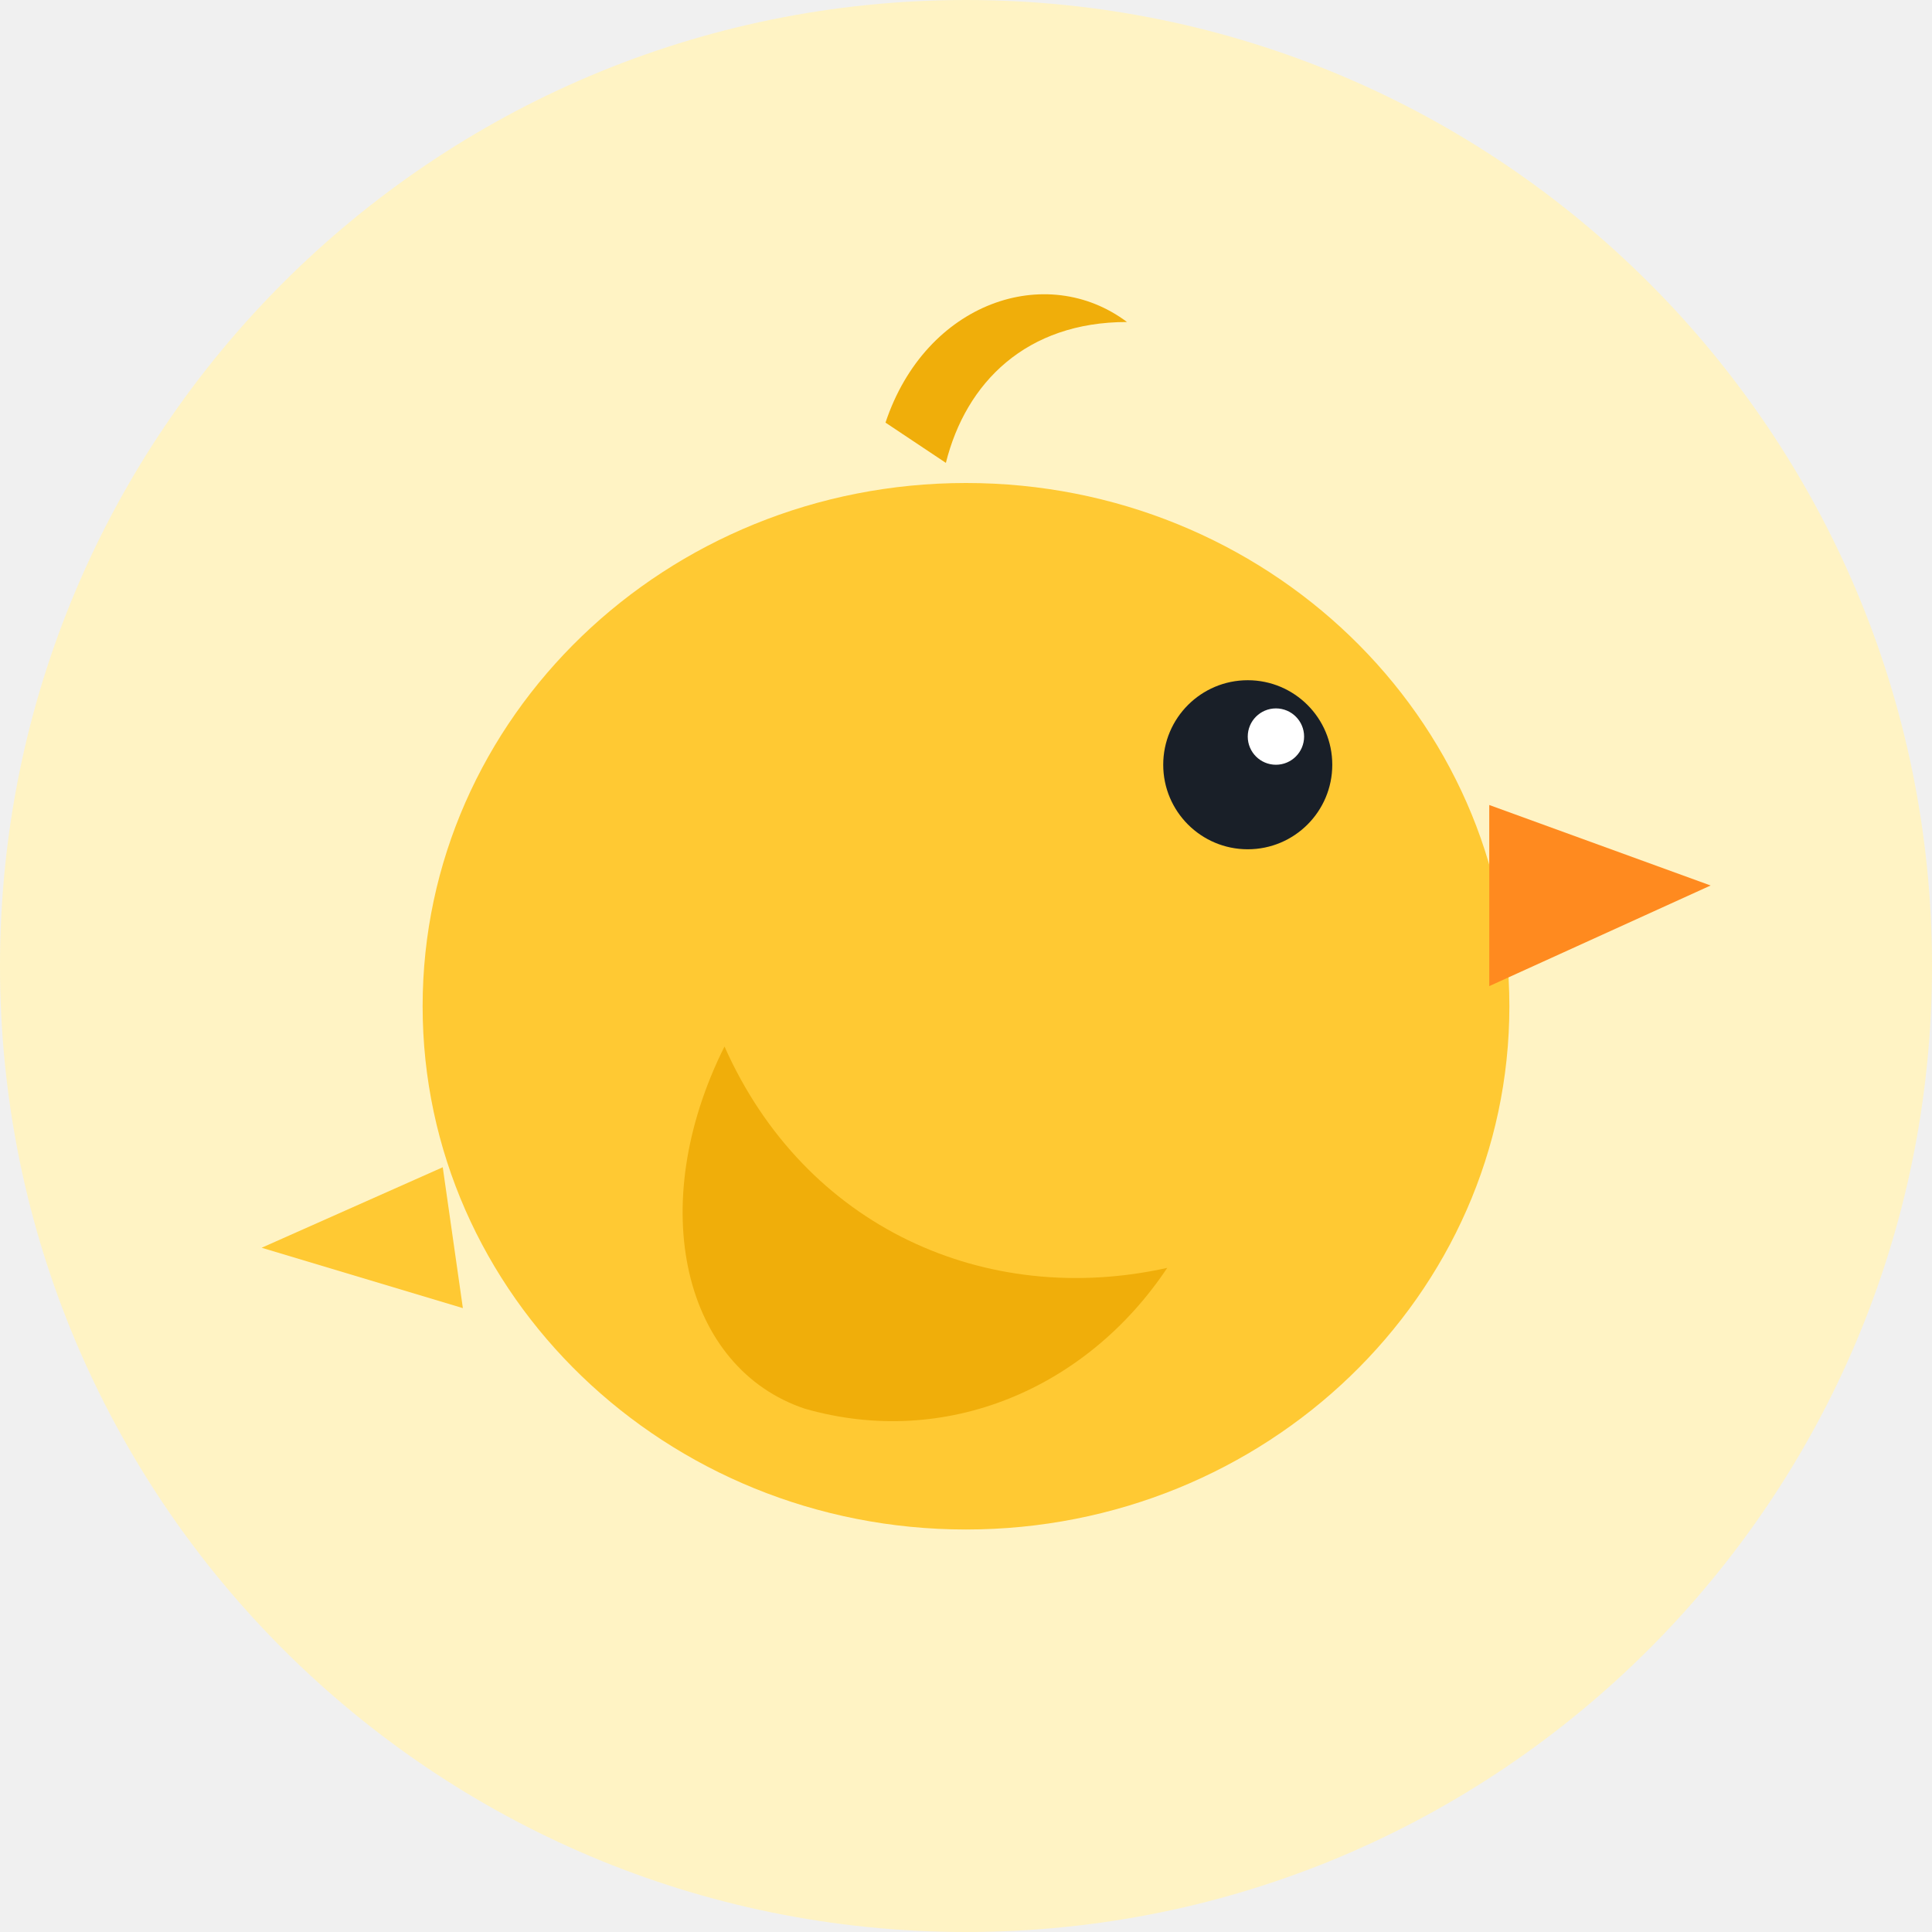
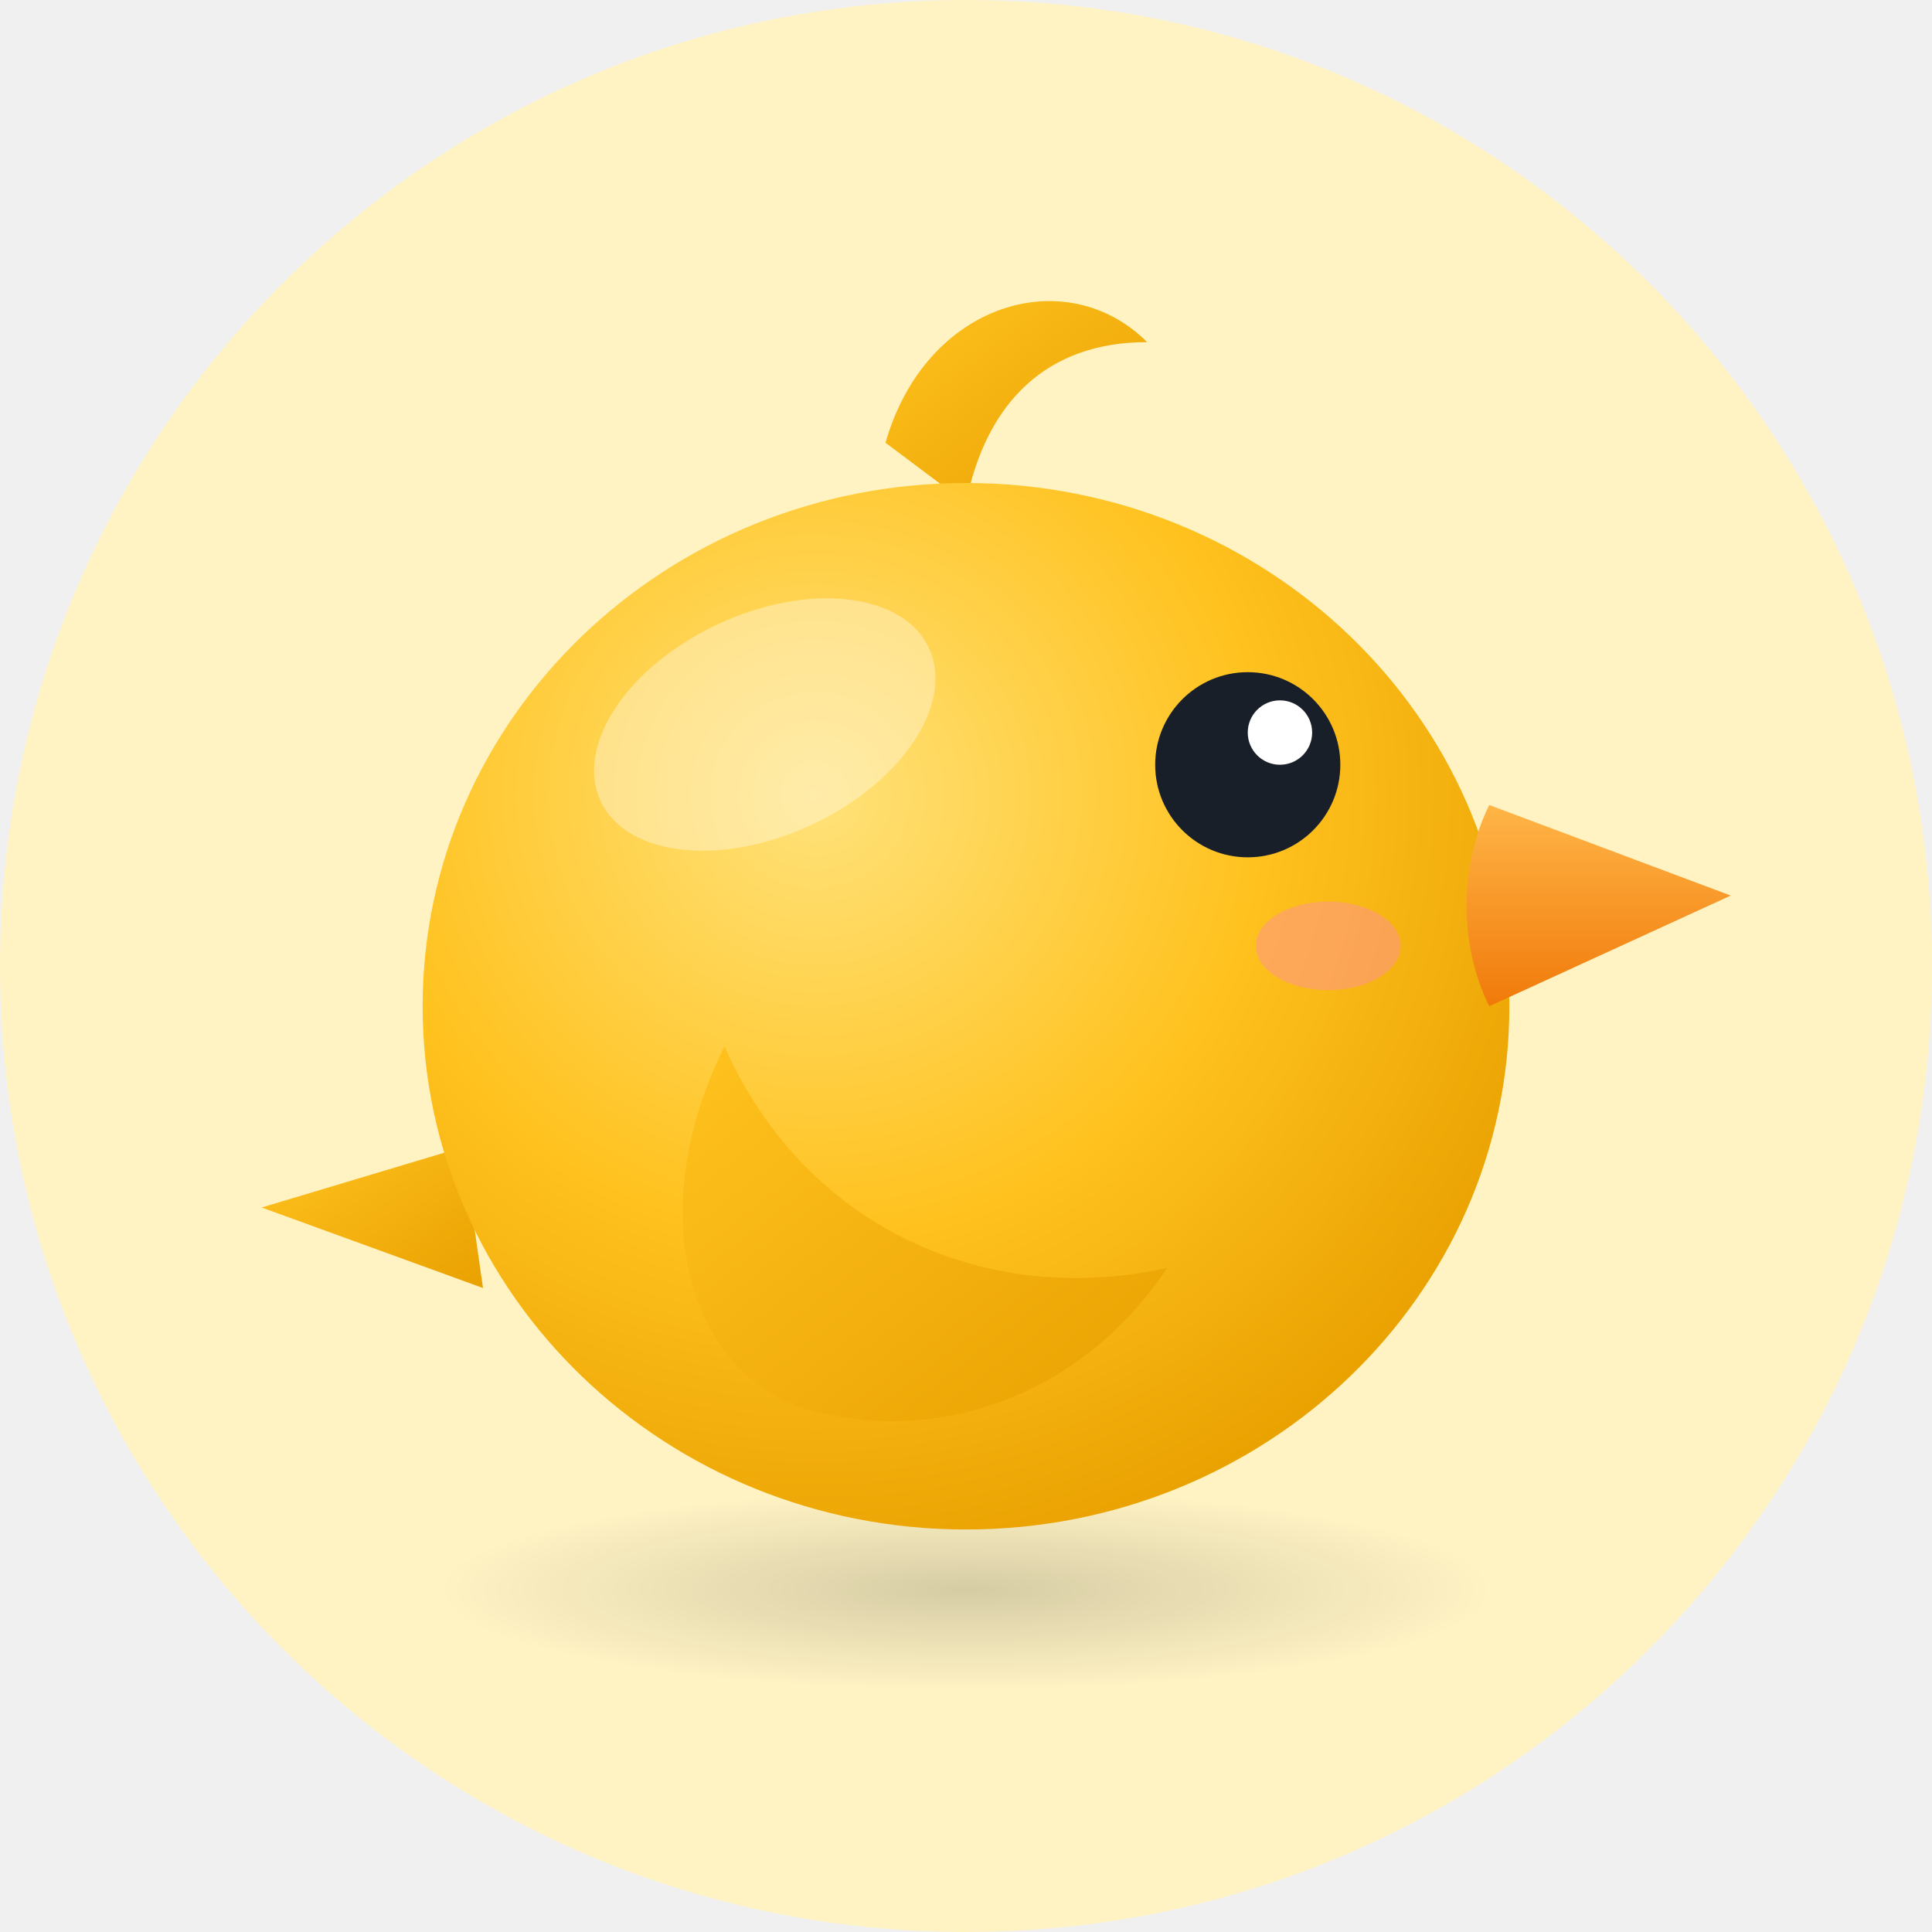
<svg xmlns="http://www.w3.org/2000/svg" viewBox="0 0 96 96">
-   <circle cx="48" cy="48" r="48" fill="#FFF3C4" />
-   <ellipse cx="48" cy="50" rx="27" ry="26" fill="#FFC933" />
-   <path d="M22 58l-9 4 10 3z" fill="#FFC933" />
-   <path d="M36 52c4 9 13 13 22 11-4 6-11 9-18 7-6-2-8-10-4-18z" fill="#F0AE0A" />
-   <path d="M74 40l11 4-11 5z" fill="#FF8A1F" />
-   <circle cx="62" cy="38" r="4.2" fill="#191F28" />
-   <circle cx="63.4" cy="36.6" r="1.4" fill="#fff" />
-   <path d="M44 21c2-6 8-8 12-5-5 0-8 3-9 7z" fill="#F0AE0A" />
+   <defs>
+     <radialGradient id="b2" cx="36%" cy="30%" r="75%">
+       <stop offset="0" stop-color="#FFE27A" />
+       <stop offset=".55" stop-color="#FFC21F" />
+       <stop offset="1" stop-color="#E9A100" />
+     </radialGradient>
+     <linearGradient id="w2" x1="0" y1="0" x2="1" y2="1">
+       <stop offset="0" stop-color="#FFC21F" />
+       <stop offset="1" stop-color="#E9A100" />
+     </linearGradient>
+     <linearGradient id="k2" x1="0" y1="0" x2="0" y2="1">
+       <stop offset="0" stop-color="#FFB547" />
+       <stop offset="1" stop-color="#F07A0A" />
+     </linearGradient>
+     <radialGradient id="s2" cx="50%" cy="50%" r="50%">
+       <stop offset="0" stop-color="#000" stop-opacity=".16" />
+       <stop offset="1" stop-color="#000" stop-opacity="0" />
+     </radialGradient>
+     <clipPath id="c2">
+       <circle cx="48" cy="48" r="48" />
+     </clipPath>
+   </defs>
+   <g clip-path="url(#c2)">
+     <rect width="96" height="96" fill="#FFF3C4" />
+     <ellipse cx="48" cy="79" rx="26" ry="5" fill="url(#s2)" />
+     <path d="M23 57l-10 3 11 4z" fill="url(#w2)" />
+     <path d="M44 22c2-7 9-9 13-5-5 0-8 3-9 8z" fill="url(#w2)" />
+     <ellipse cx="48" cy="50" rx="27" ry="26" fill="url(#b2)" />
+     <ellipse cx="38" cy="36" rx="9" ry="5.5" fill="#fff" opacity=".35" transform="rotate(-25 38 36)" />
+     <path d="M36 52c4 9 13 13 22 11-4 6-11 9-18 7-6-2-8-10-4-18z" fill="url(#w2)" />
+     <path d="M74 40l12 4.5-12 5.5c-1.5-3-1.5-7 0-10z" fill="url(#k2)" />
+     <circle cx="62" cy="38" r="4.6" fill="#191F28" />
+     <circle cx="63.6" cy="36.4" r="1.6" fill="#fff" />
+     <ellipse cx="66" cy="47" rx="3.6" ry="2.2" fill="#FF8FA3" opacity=".45" />
+   </g>
</svg>
